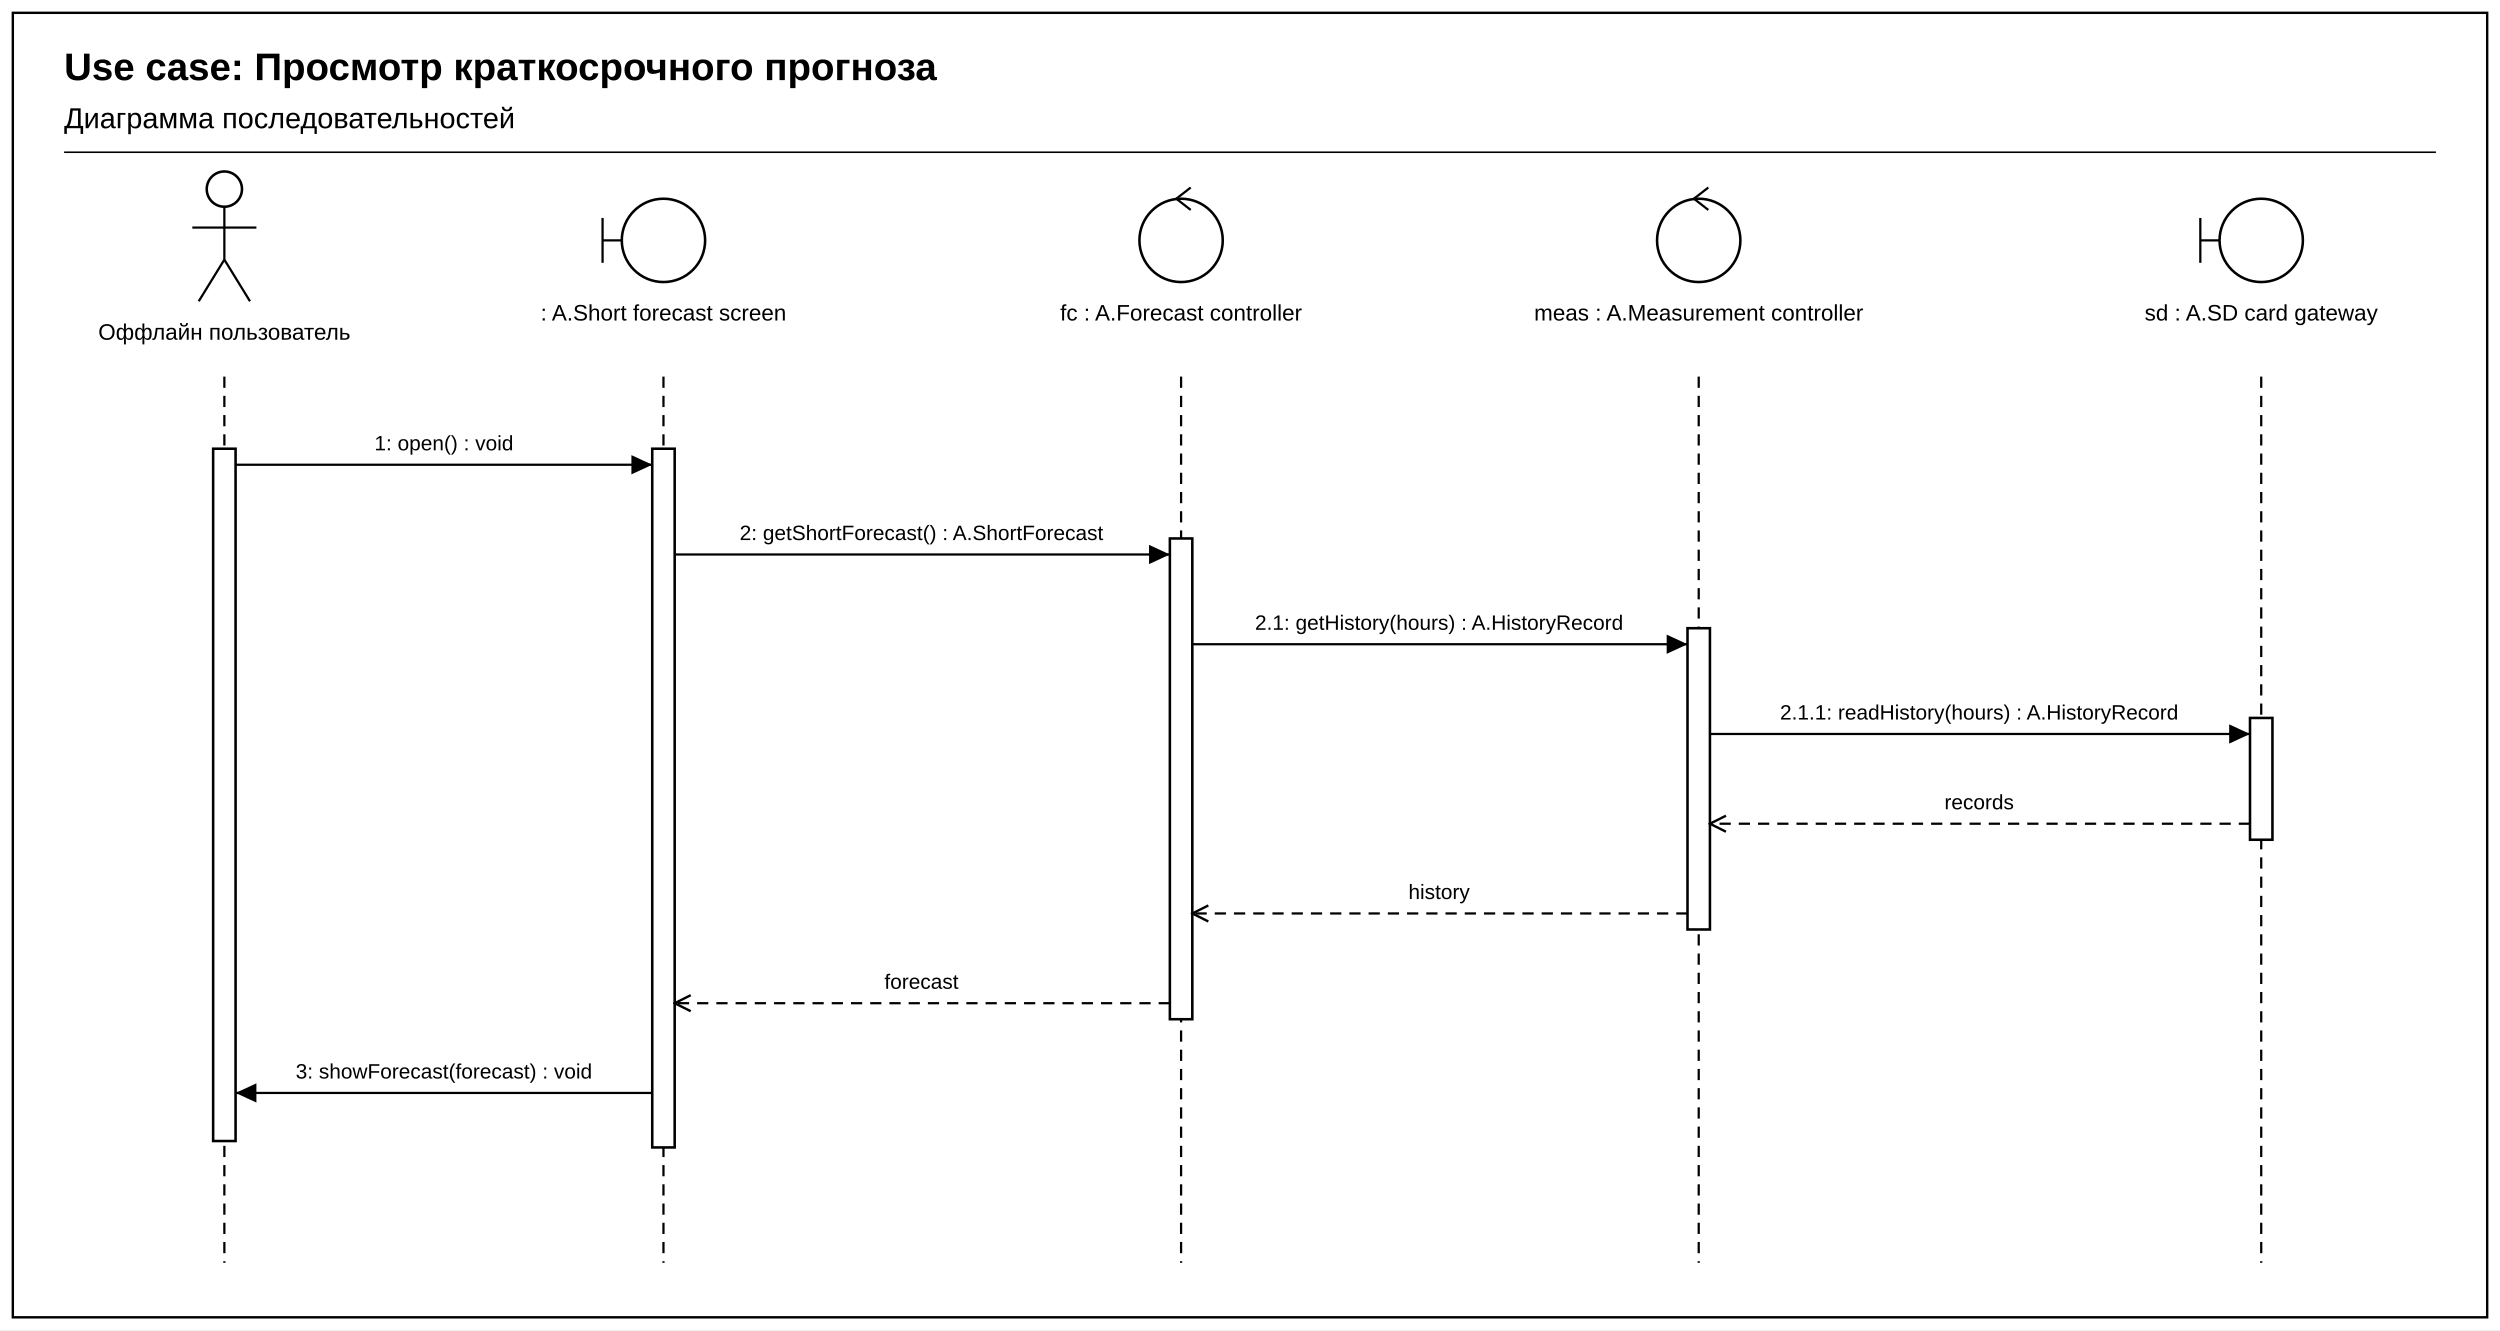
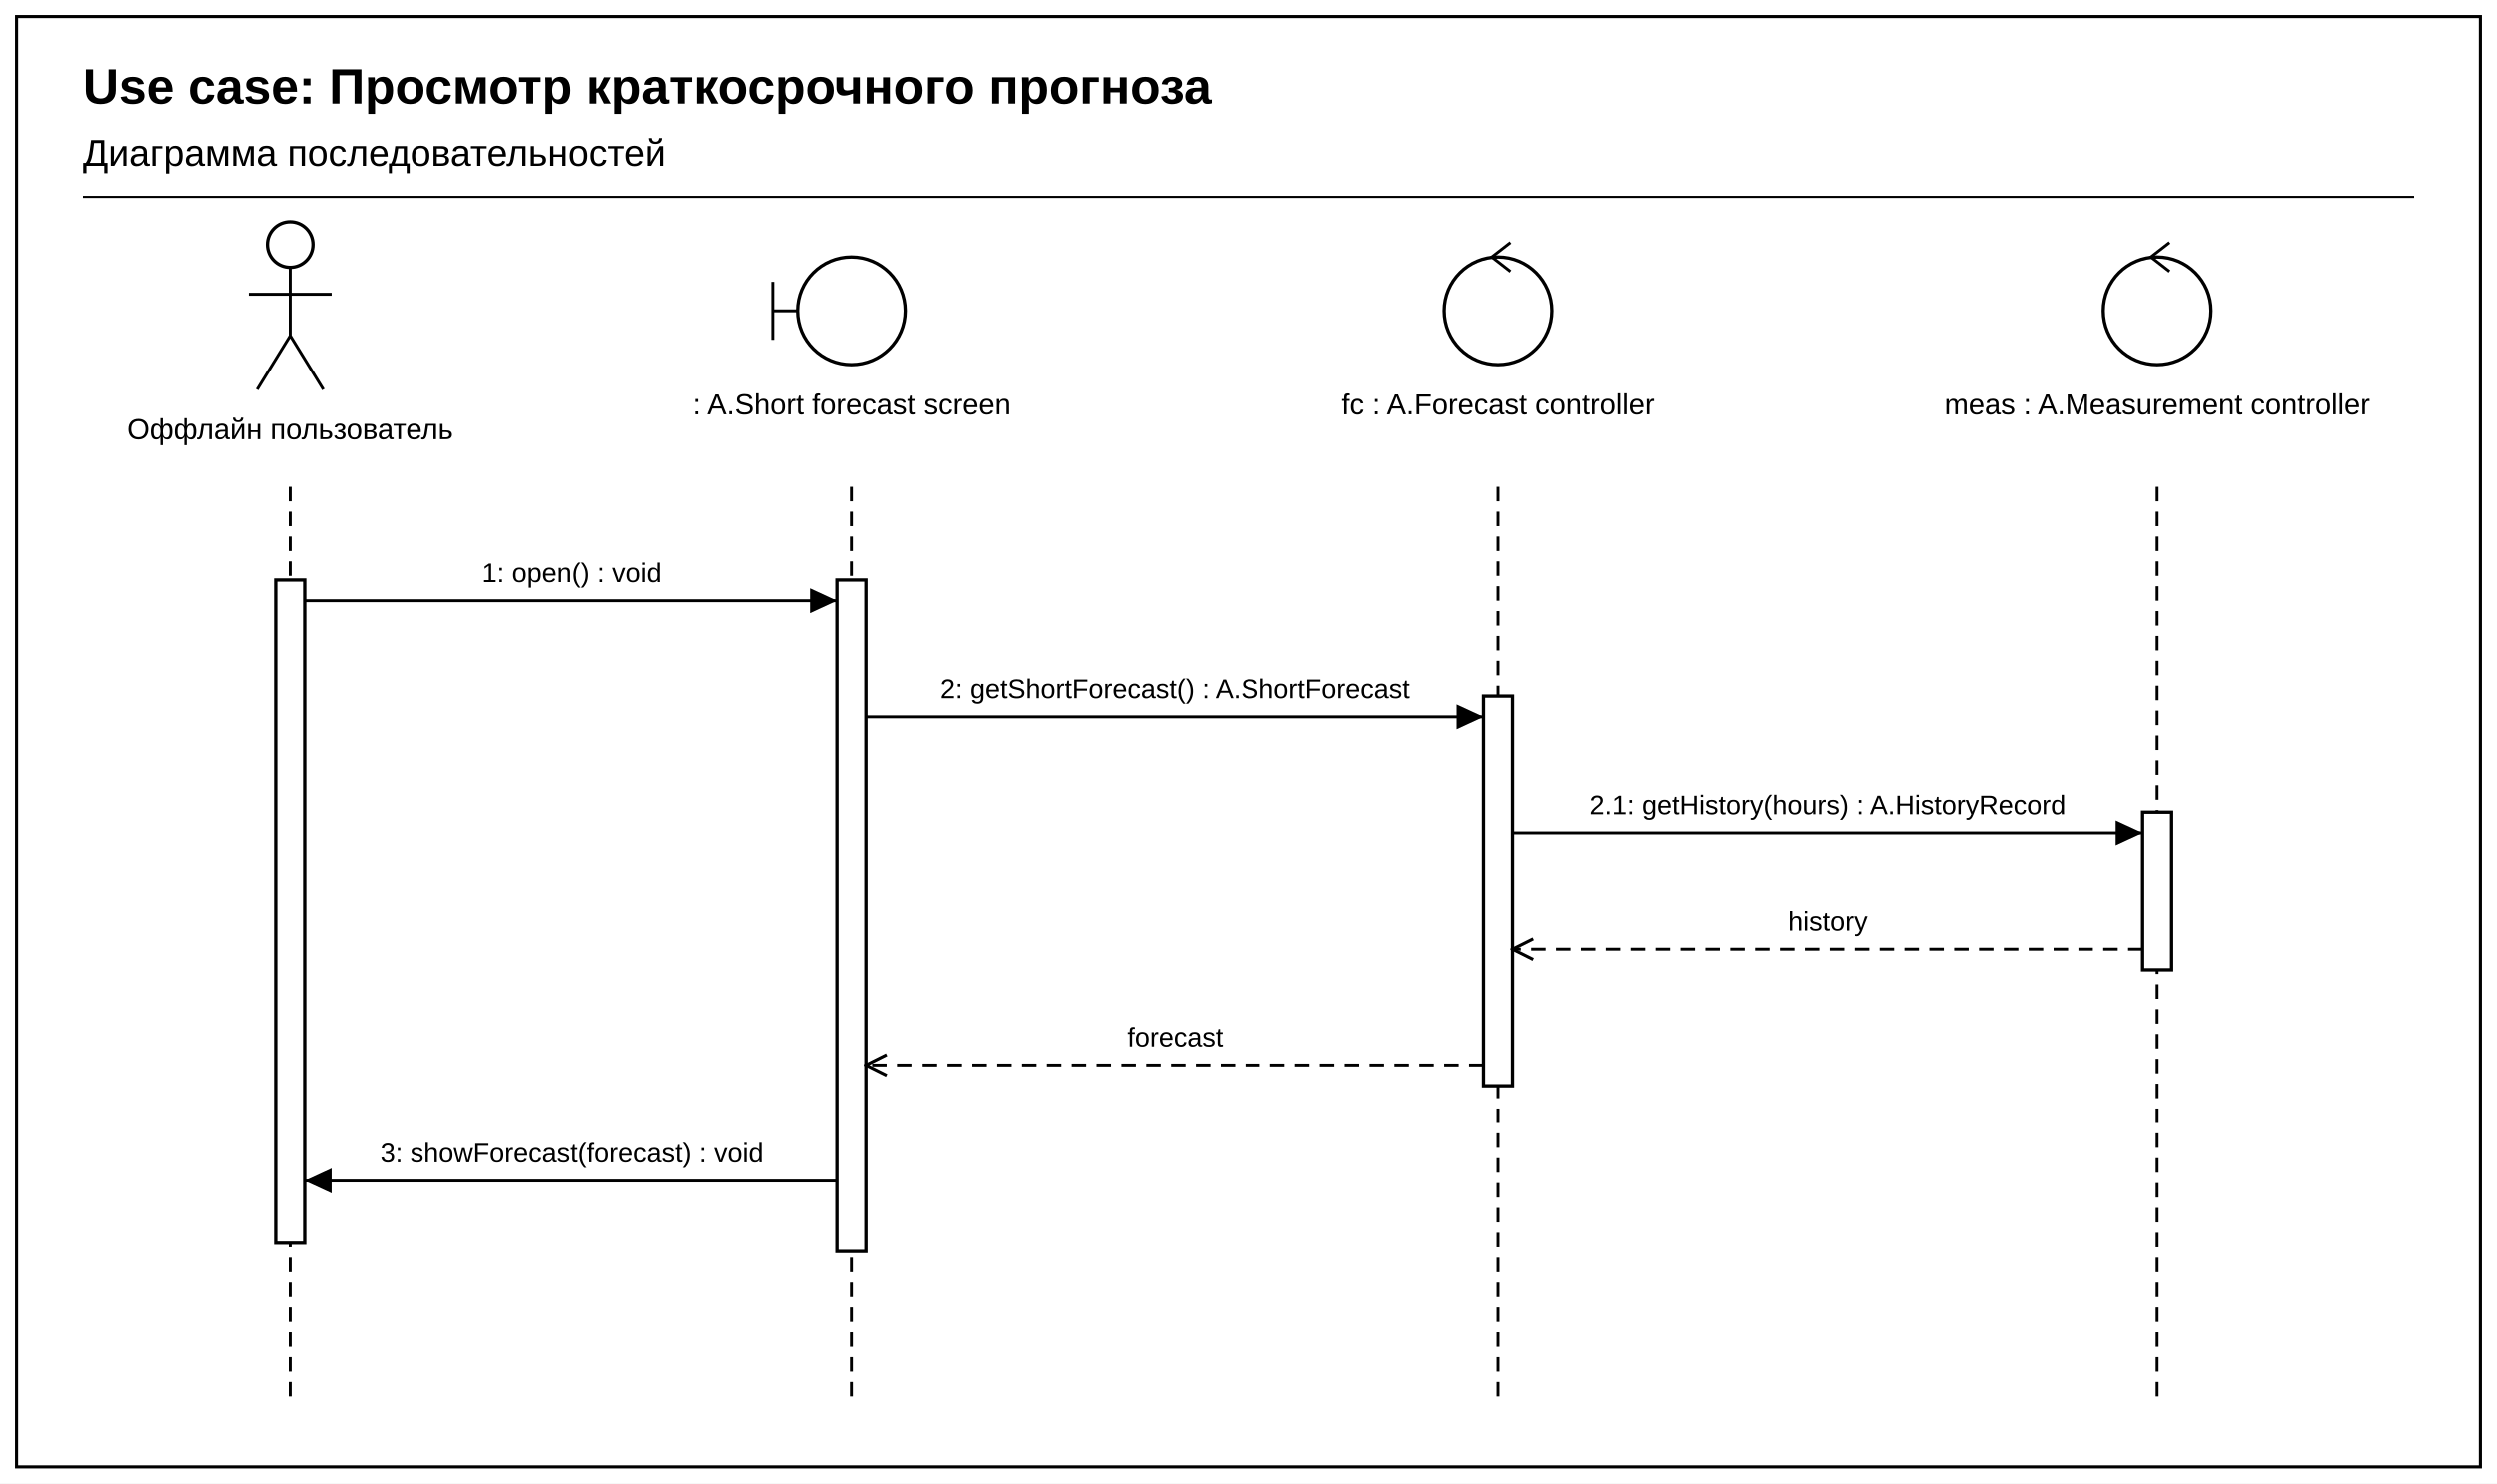
- <svg xmlns="http://www.w3.org/2000/svg" viewBox="0 0 1560 830" width="1560" height="830">
+ <svg xmlns="http://www.w3.org/2000/svg" viewBox="0 0 1205 716" width="1205" height="716">
  <style>.t{font-family:Arial,Helvetica,sans-serif;fill:#000;paint-order:stroke;stroke:#fff;stroke-width:5px;stroke-linejoin:round}.h{font-family:Arial,Helvetica,sans-serif;fill:#000}.s{fill:#fff;stroke:#000;stroke-width:1.6}.l{stroke:#000;stroke-width:1.4;fill:none}.d{stroke:#000;stroke-width:1.4;fill:none;stroke-dasharray:7 5}</style>
  <defs>
    <marker id="o" markerWidth="12" markerHeight="12" refX="11" refY="6" orient="auto" markerUnits="userSpaceOnUse">
      <path d="M1,1 L11,6 L1,11" fill="none" stroke="#000" stroke-width="1.5" />
    </marker>
    <marker id="f" markerWidth="14" markerHeight="12" refX="13" refY="6" orient="auto" markerUnits="userSpaceOnUse">
      <path d="M0,0 L13,6 L0,12 z" fill="#000" />
    </marker>
  </defs>
-   <rect width="1560" height="830" fill="#fff" />
-   <rect x="8" y="8" width="1544" height="814" fill="none" stroke="#000" stroke-width="1.5" />
+   <rect width="1205" height="716" fill="#fff" />
+   <rect x="8" y="8" width="1189" height="700" fill="none" stroke="#000" stroke-width="1.5" />
  <text x="40" y="50" text-anchor="start" font-size="24" font-weight="bold" class="h">Use case: Просмотр краткосрочного прогноза</text>
  <text x="40" y="80" text-anchor="start" font-size="18" class="h">Диаграмма последовательностей</text>
-   <line x1="40" y1="95" x2="1520" y2="95" stroke="#000" />
-   <line class="d" x1="140" y1="235" x2="140" y2="788" />
-   <line class="d" x1="414" y1="235" x2="414" y2="788" />
-   <line class="d" x1="737" y1="235" x2="737" y2="788" />
-   <line class="d" x1="1060" y1="235" x2="1060" y2="788" />
-   <line class="d" x1="1411" y1="235" x2="1411" y2="788" />
+   <line x1="40" y1="95" x2="1165" y2="95" stroke="#000" />
+   <line class="d" x1="140" y1="235" x2="140" y2="676" />
+   <line class="d" x1="411" y1="235" x2="411" y2="676" />
+   <line class="d" x1="723" y1="235" x2="723" y2="676" />
+   <line class="d" x1="1041" y1="235" x2="1041" y2="676" />
  <circle class="s" cx="140" cy="118" r="11" />
  <path class="l" d="M140,129V162M120,142H160M124,188L140,162L156,188" />
  <text x="140" y="212" text-anchor="middle" font-size="14" class="t">Оффлайн пользователь</text>
-   <circle class="s" cx="414" cy="150" r="26" />
-   <path class="l" d="M388,150H376M376,136V164" />
-   <text x="414" y="200" text-anchor="middle" font-size="14" class="t">: A.Short forecast screen</text>
-   <circle class="s" cx="737" cy="150" r="26" />
-   <path class="l" d="M743,117L734,124L743,131" />
-   <text x="737" y="200" text-anchor="middle" font-size="14" class="t">fc : A.Forecast controller</text>
-   <circle class="s" cx="1060" cy="150" r="26" />
-   <path class="l" d="M1066,117L1057,124L1066,131" />
-   <text x="1060" y="200" text-anchor="middle" font-size="14" class="t">meas : A.Measurement controller</text>
-   <circle class="s" cx="1411" cy="150" r="26" />
-   <path class="l" d="M1385,150H1373M1373,136V164" />
-   <text x="1411" y="200" text-anchor="middle" font-size="14" class="t">sd : A.SD card gateway</text>
-   <rect class="s" x="133" y="280" width="14" height="432" />
-   <rect class="s" x="407" y="280" width="14" height="436" />
-   <rect class="s" x="730" y="336" width="14" height="300" />
-   <rect class="s" x="1053" y="392" width="14" height="188" />
-   <rect class="s" x="1404" y="448" width="14" height="76" />
-   <path class="l" d="M147,290H407" marker-end="url(#f)" />
-   <text x="277" y="281" text-anchor="middle" font-size="13" class="t">1: open() : void</text>
-   <path class="l" d="M421,346H730" marker-end="url(#f)" />
-   <text x="575" y="337" text-anchor="middle" font-size="13" class="t">2: getShortForecast() : A.ShortForecast</text>
-   <path class="l" d="M744,402H1053" marker-end="url(#f)" />
-   <text x="898" y="393" text-anchor="middle" font-size="13" class="t">2.1: getHistory(hours) : A.HistoryRecord</text>
-   <path class="l" d="M1067,458H1404" marker-end="url(#f)" />
-   <text x="1235" y="449" text-anchor="middle" font-size="13" class="t">2.1.1: readHistory(hours) : A.HistoryRecord</text>
-   <path class="d" d="M1404,514H1067" marker-end="url(#o)" />
-   <text x="1235" y="505" text-anchor="middle" font-size="13" class="t">records</text>
-   <path class="d" d="M1053,570H744" marker-end="url(#o)" />
-   <text x="898" y="561" text-anchor="middle" font-size="13" class="t">history</text>
-   <path class="d" d="M730,626H421" marker-end="url(#o)" />
-   <text x="575" y="617" text-anchor="middle" font-size="13" class="t">forecast</text>
-   <path class="l" d="M407,682H147" marker-end="url(#f)" />
-   <text x="277" y="673" text-anchor="middle" font-size="13" class="t">3: showForecast(forecast) : void</text>
+   <circle class="s" cx="411" cy="150" r="26" />
+   <path class="l" d="M385,150H373M373,136V164" />
+   <text x="411" y="200" text-anchor="middle" font-size="14" class="t">: A.Short forecast screen</text>
+   <circle class="s" cx="723" cy="150" r="26" />
+   <path class="l" d="M729,117L720,124L729,131" />
+   <text x="723" y="200" text-anchor="middle" font-size="14" class="t">fc : A.Forecast controller</text>
+   <circle class="s" cx="1041" cy="150" r="26" />
+   <path class="l" d="M1047,117L1038,124L1047,131" />
+   <text x="1041" y="200" text-anchor="middle" font-size="14" class="t">meas : A.Measurement controller</text>
+   <rect class="s" x="133" y="280" width="14" height="320" />
+   <rect class="s" x="404" y="280" width="14" height="324" />
+   <rect class="s" x="716" y="336" width="14" height="188" />
+   <rect class="s" x="1034" y="392" width="14" height="76" />
+   <path class="l" d="M147,290H404" marker-end="url(#f)" />
+   <text x="276" y="281" text-anchor="middle" font-size="13" class="t">1: open() : void</text>
+   <path class="l" d="M418,346H716" marker-end="url(#f)" />
+   <text x="567" y="337" text-anchor="middle" font-size="13" class="t">2: getShortForecast() : A.ShortForecast</text>
+   <path class="l" d="M730,402H1034" marker-end="url(#f)" />
+   <text x="882" y="393" text-anchor="middle" font-size="13" class="t">2.1: getHistory(hours) : A.HistoryRecord</text>
+   <path class="d" d="M1034,458H730" marker-end="url(#o)" />
+   <text x="882" y="449" text-anchor="middle" font-size="13" class="t">history</text>
+   <path class="d" d="M716,514H418" marker-end="url(#o)" />
+   <text x="567" y="505" text-anchor="middle" font-size="13" class="t">forecast</text>
+   <path class="l" d="M404,570H147" marker-end="url(#f)" />
+   <text x="276" y="561" text-anchor="middle" font-size="13" class="t">3: showForecast(forecast) : void</text>
</svg>
